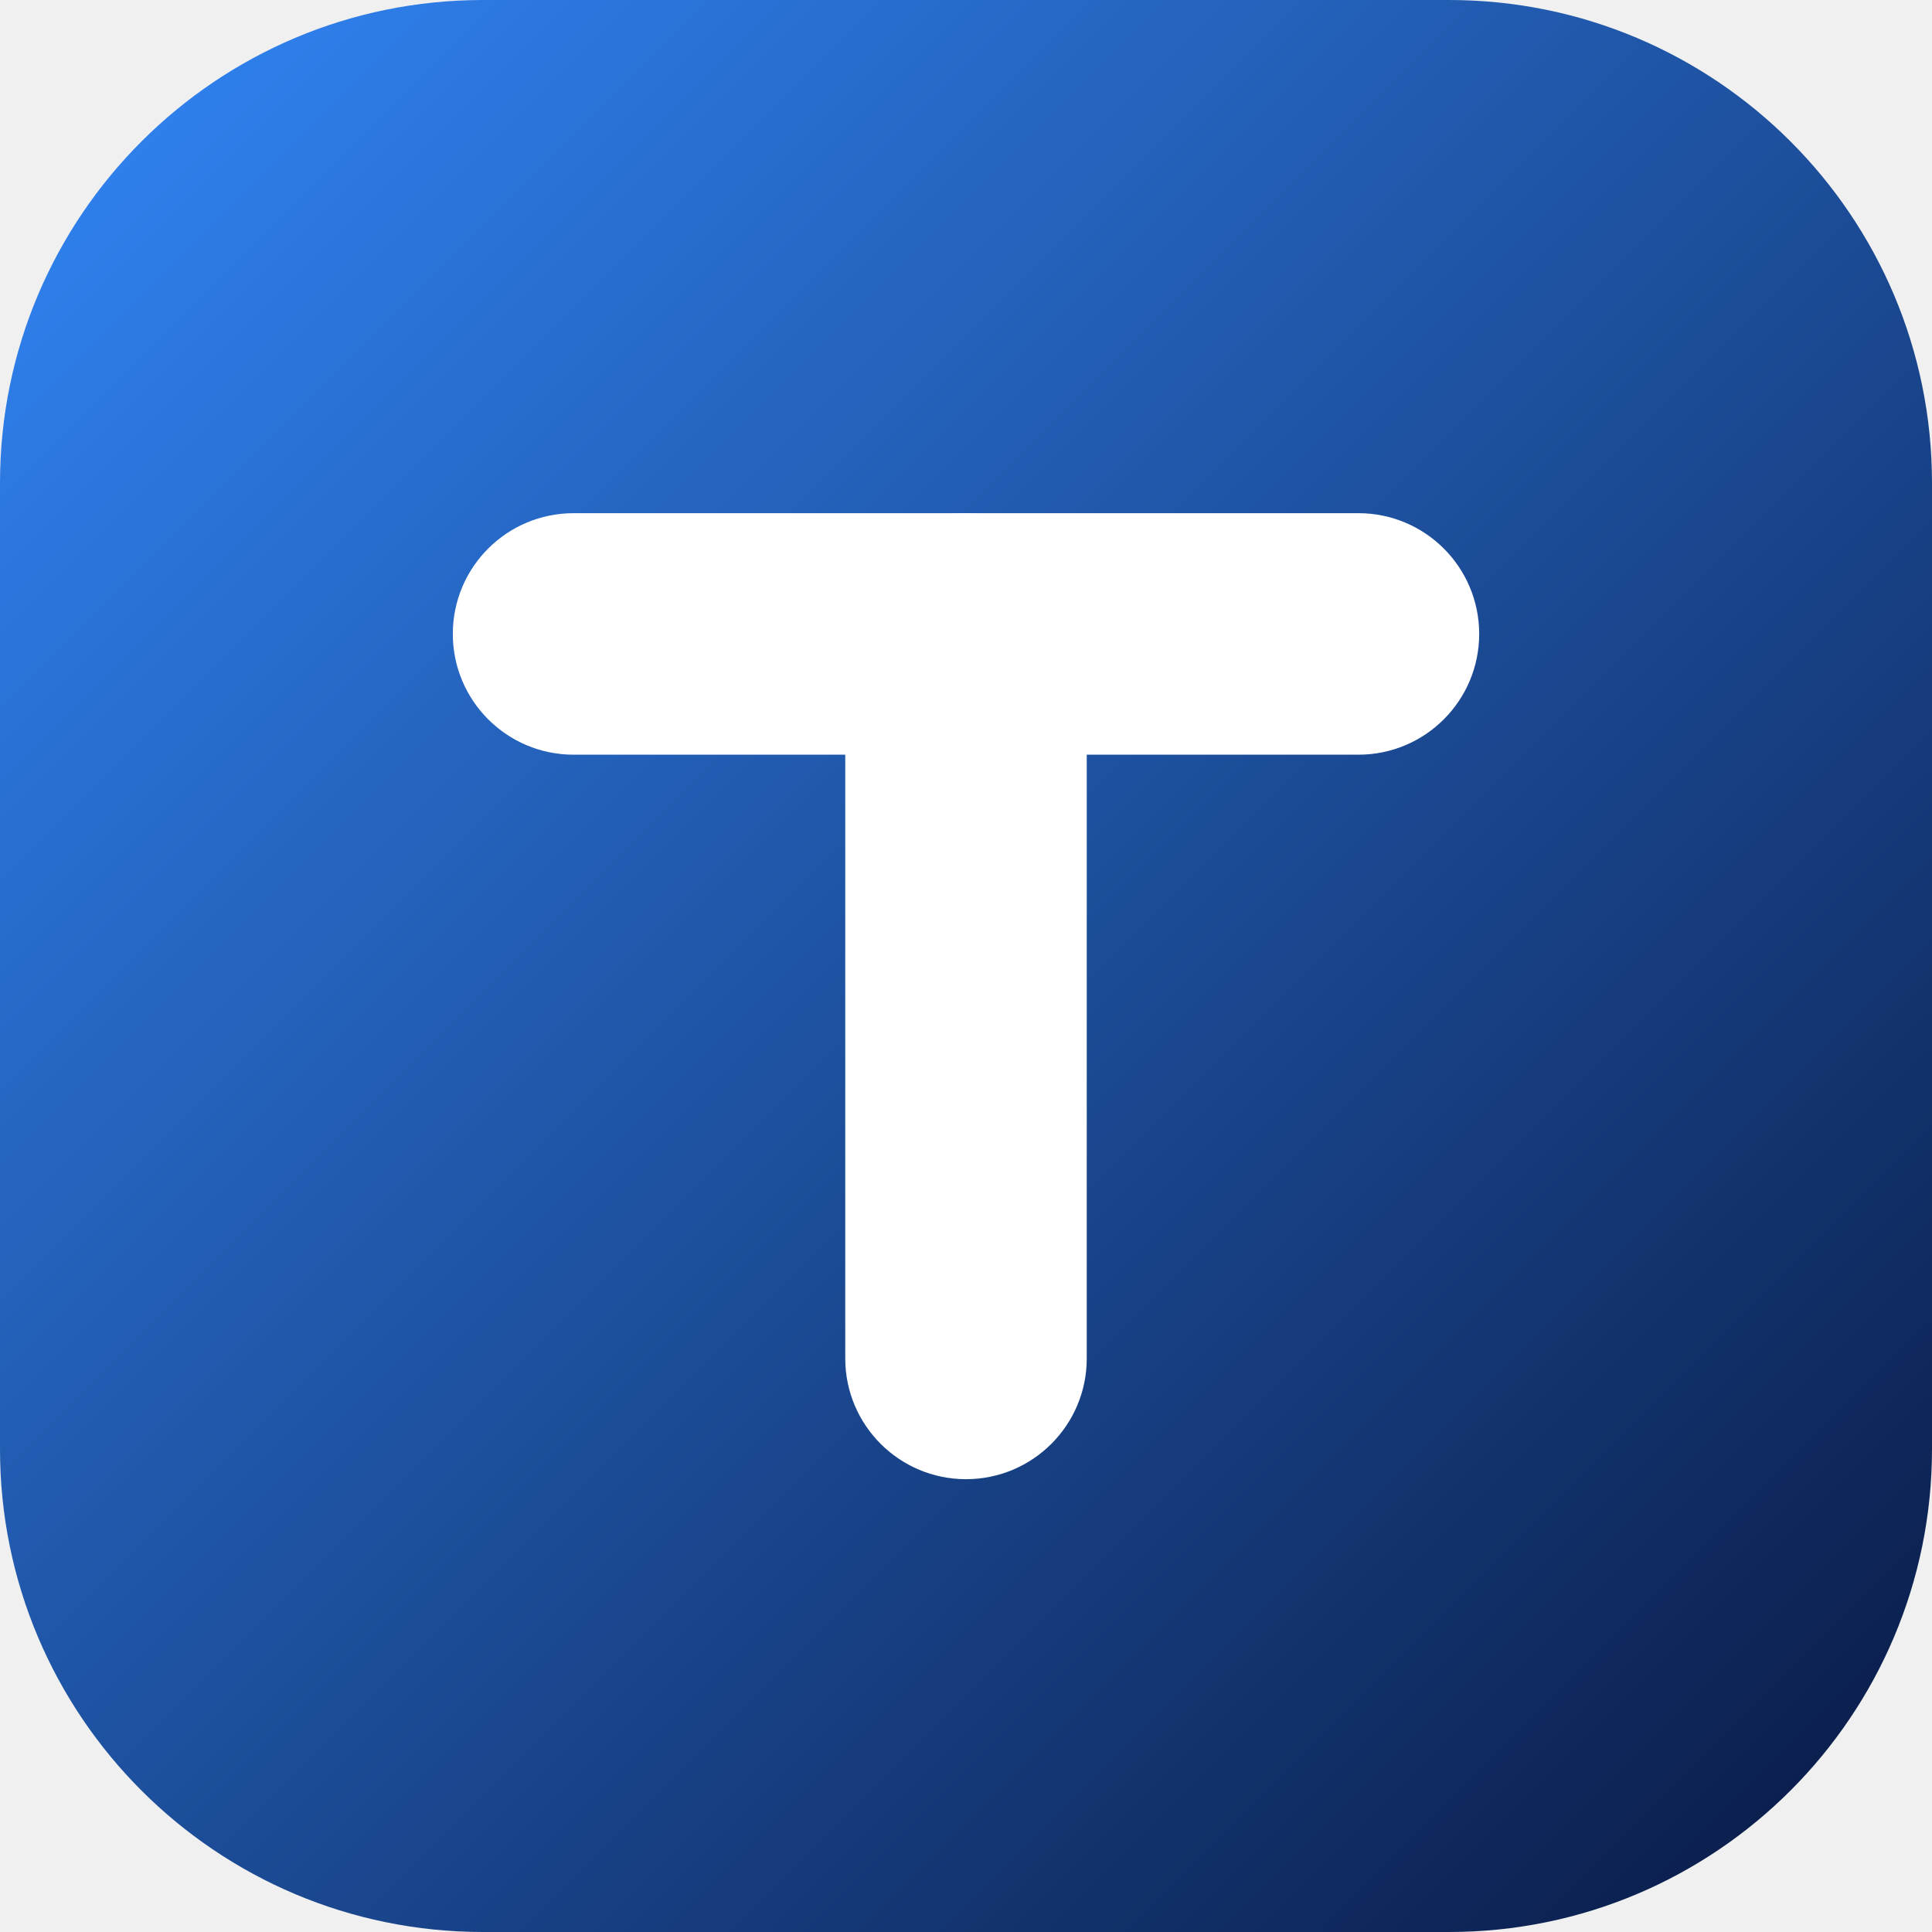
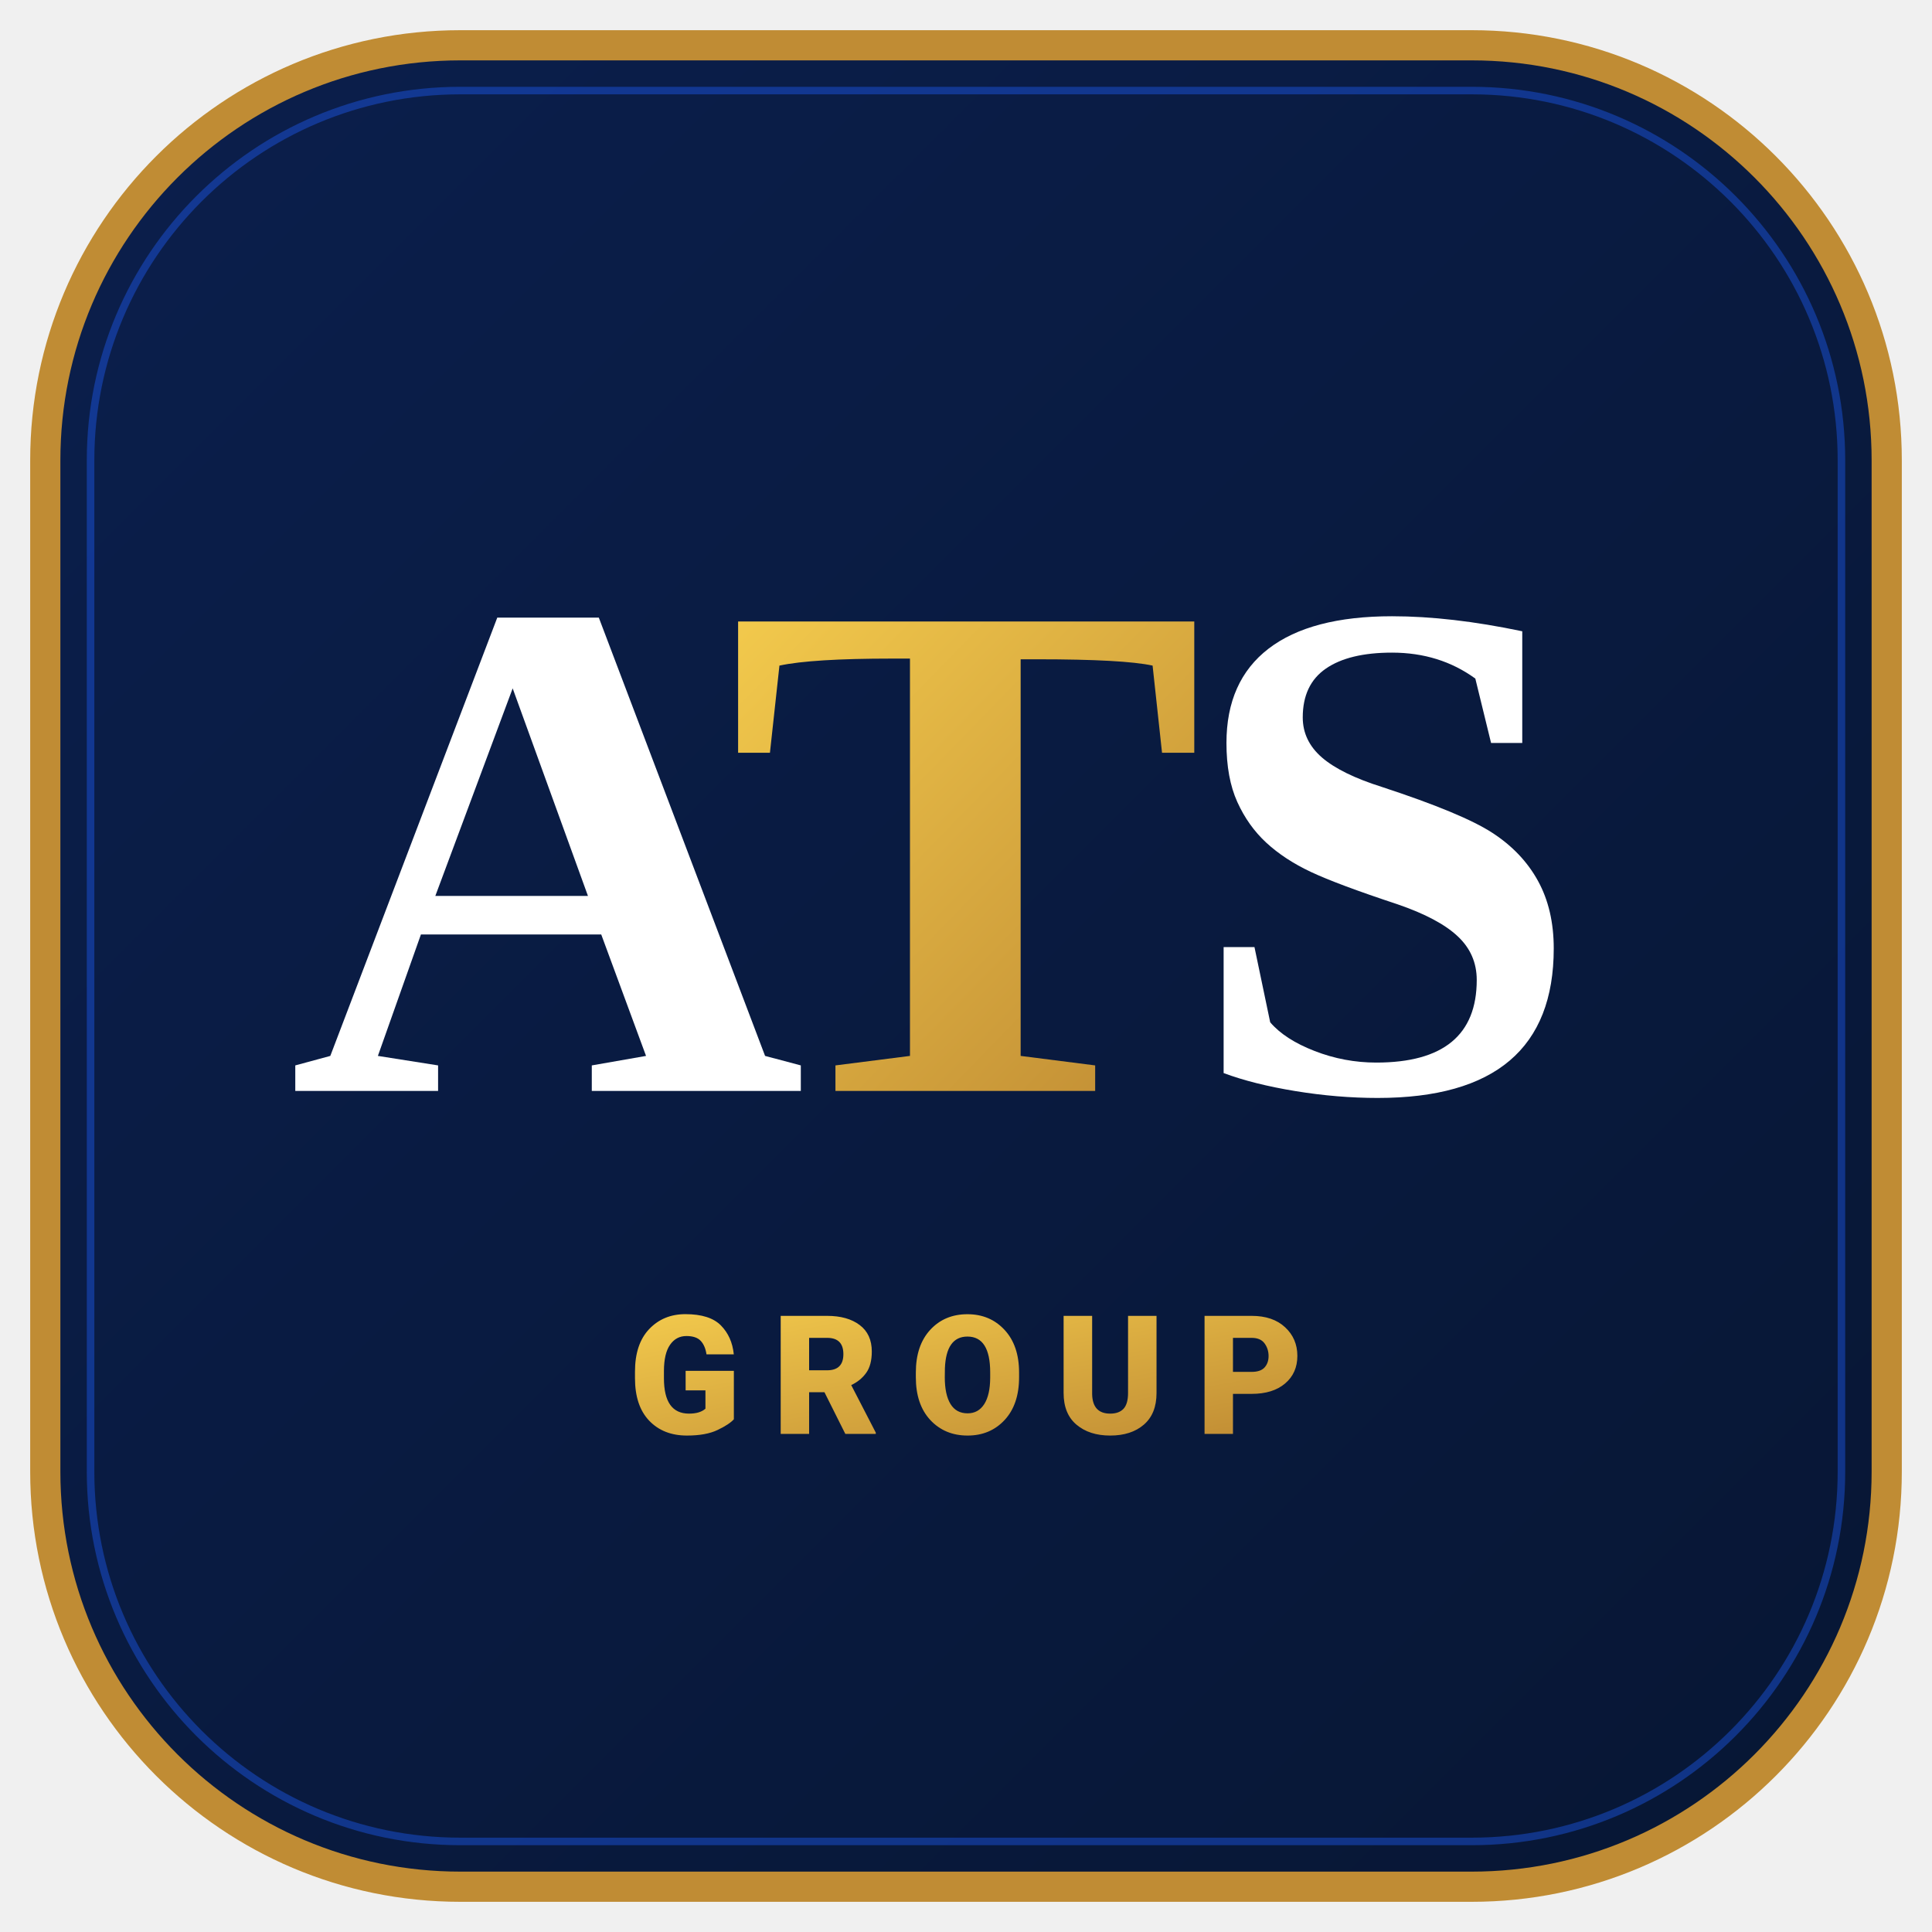
- <svg xmlns="http://www.w3.org/2000/svg" viewBox="0 0 64 64">
+ <svg xmlns="http://www.w3.org/2000/svg" viewBox="0 0 512 512">
  <defs>
-     <linearGradient id="g" x1="4" y1="4" x2="60" y2="60" gradientUnits="userSpaceOnUse">
-       <stop offset="0" stop-color="#2F80ED" />
-       <stop offset="1" stop-color="#0B1F4D" />
+     <linearGradient id="bgGrad" x1="0" y1="0" x2="512" y2="512" gradientUnits="userSpaceOnUse">
+       <stop offset="0%" stop-color="#0B1F4D" />
+       <stop offset="100%" stop-color="#071633" />
+     </linearGradient>
+     <linearGradient id="goldGrad" x1="0" y1="0" x2="1" y2="1">
+       <stop offset="0%" stop-color="#F2C94C" />
+       <stop offset="100%" stop-color="#C08C34" />
    </linearGradient>
  </defs>
-   <rect width="64" height="64" rx="16" fill="url(#g)" />
-   <rect x="15" y="17" width="34" height="8" rx="4" fill="#fff" />
-   <rect x="28" y="17" width="8" height="32" rx="4" fill="#fff" />
+   <rect x="12" y="12" width="488" height="488" rx="110" fill="url(#bgGrad)" stroke="#C08C34" stroke-width="8" />
+   <rect x="24" y="24" width="464" height="464" rx="98" fill="none" stroke="#1E5EFF" stroke-width="2" opacity="0.4" />
+   <g font-family="Georgia, 'Times New Roman', serif" font-weight="bold" font-size="190" text-anchor="middle" dominant-baseline="central">
+     <text x="145" y="225" fill="#FFFFFF">A</text>
+     <text x="256" y="225" fill="url(#goldGrad)">T</text>
+     <text x="367" y="225" fill="#FFFFFF">S</text>
+   </g>
+   <line x1="85" y1="330" x2="427" y2="330" stroke="url(#goldGrad)" stroke-width="5" stroke-linecap="round" />
+   <text x="256" y="380" font-family="-apple-system, BlinkMacSystemFont, 'Segoe UI', Roboto, sans-serif" font-weight="800" font-size="44" letter-spacing="8" fill="url(#goldGrad)" text-anchor="middle">GROUP</text>
</svg>
